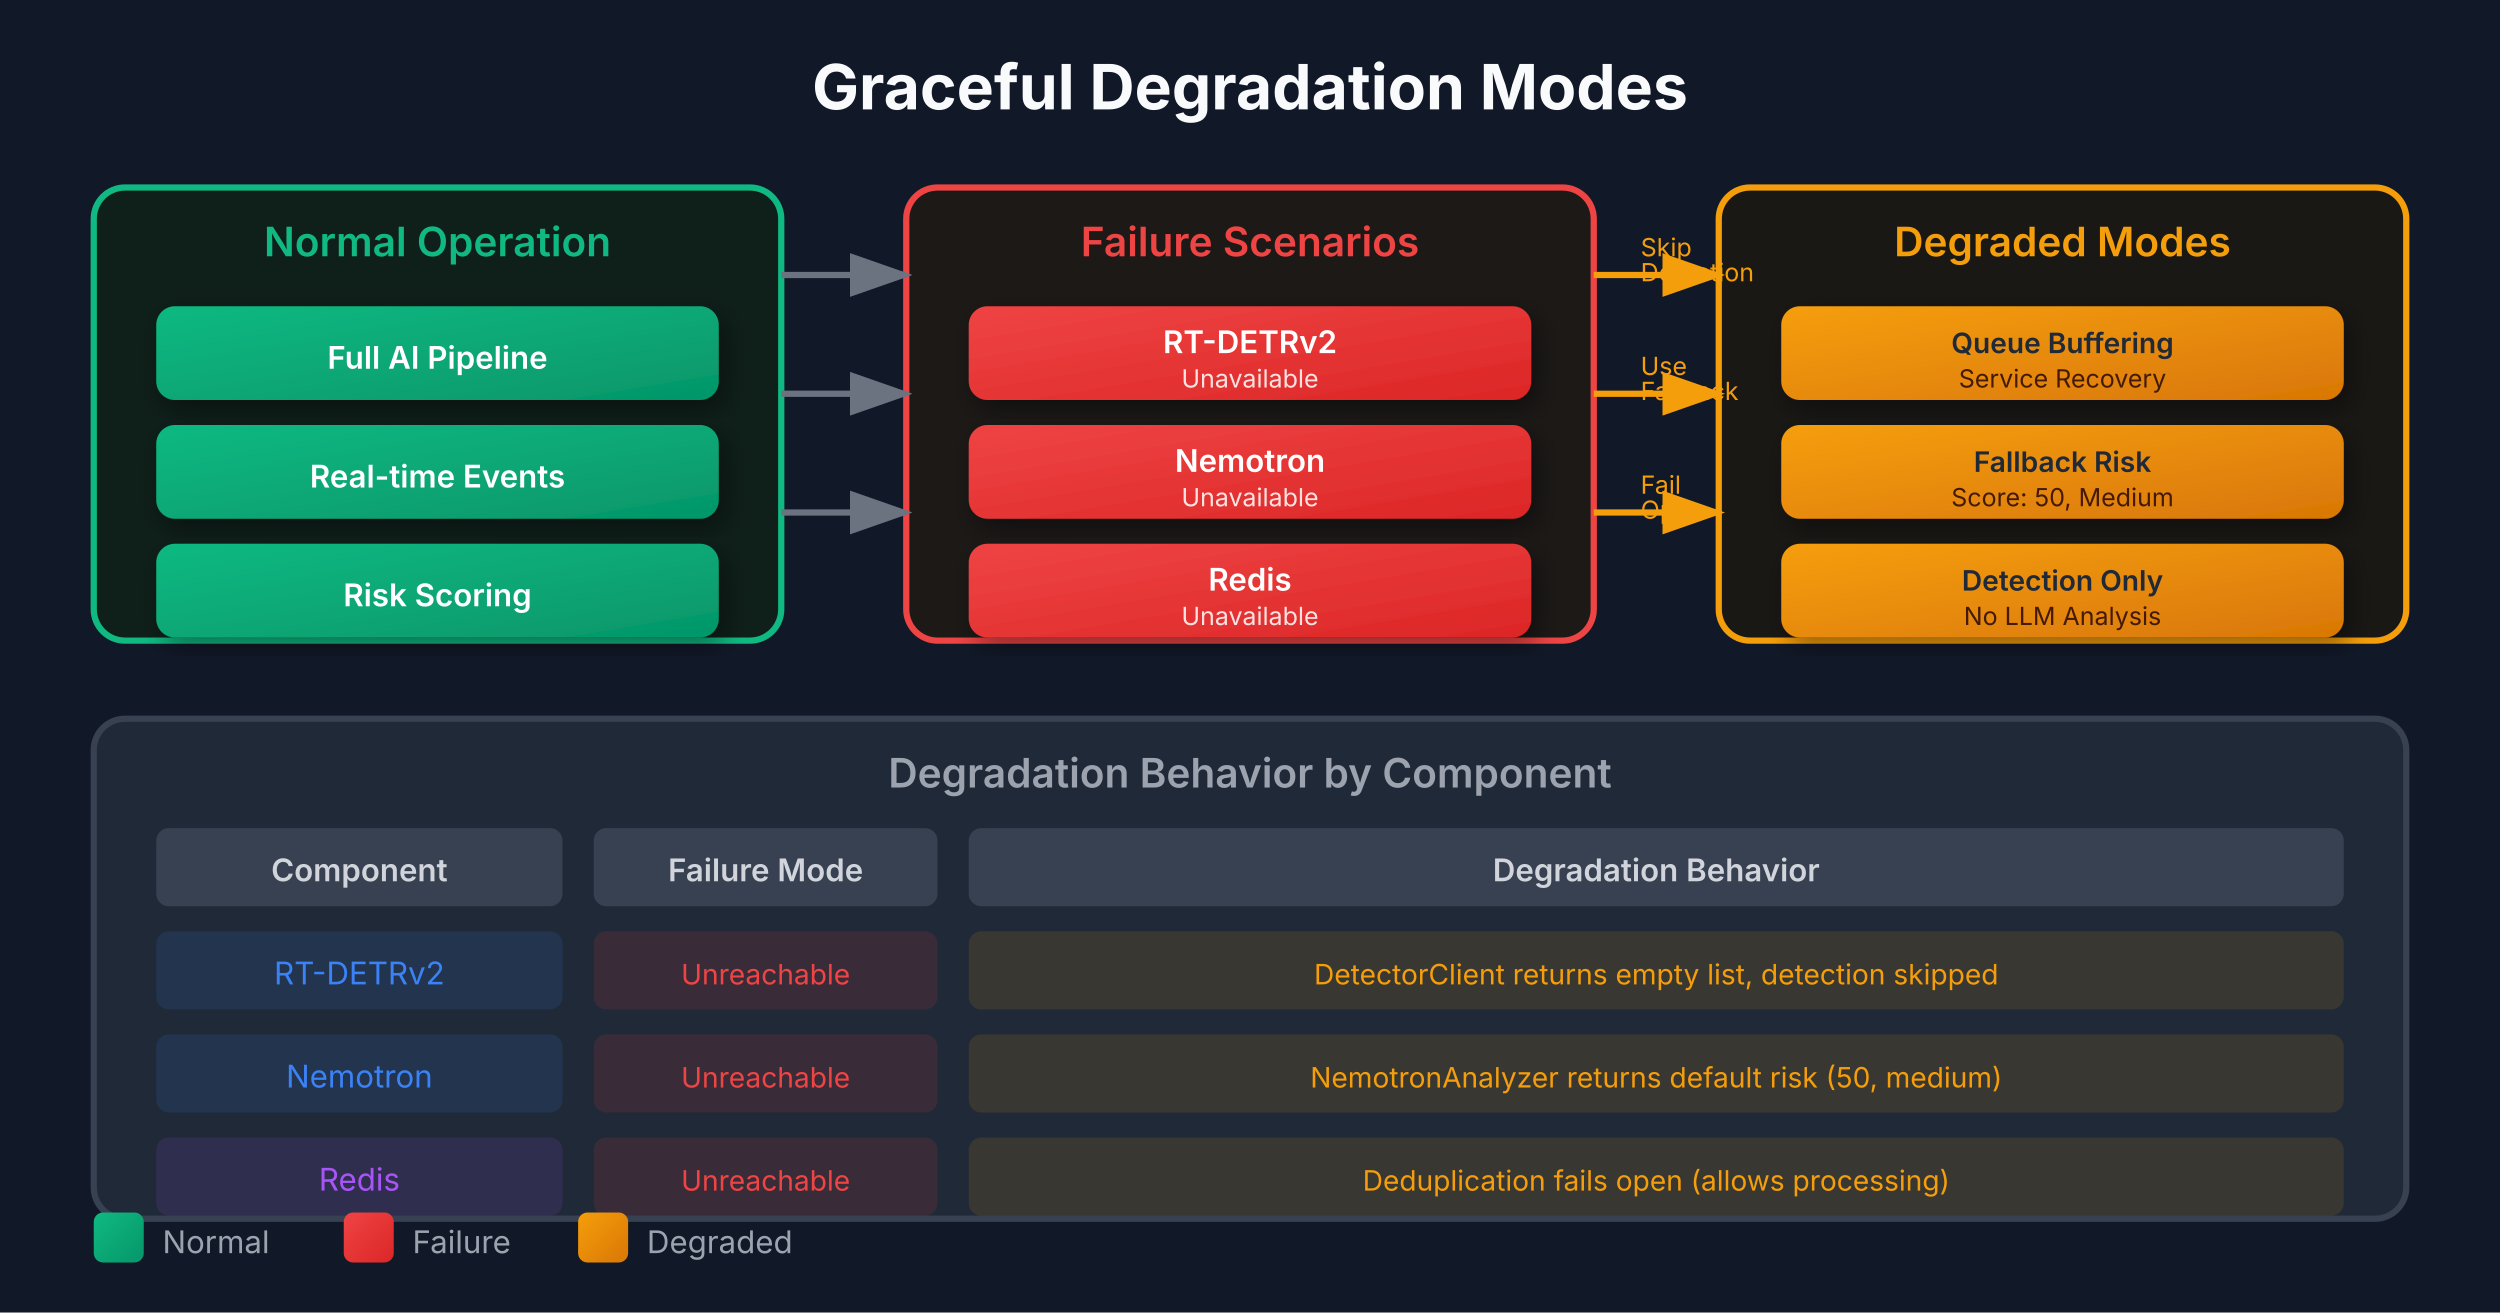
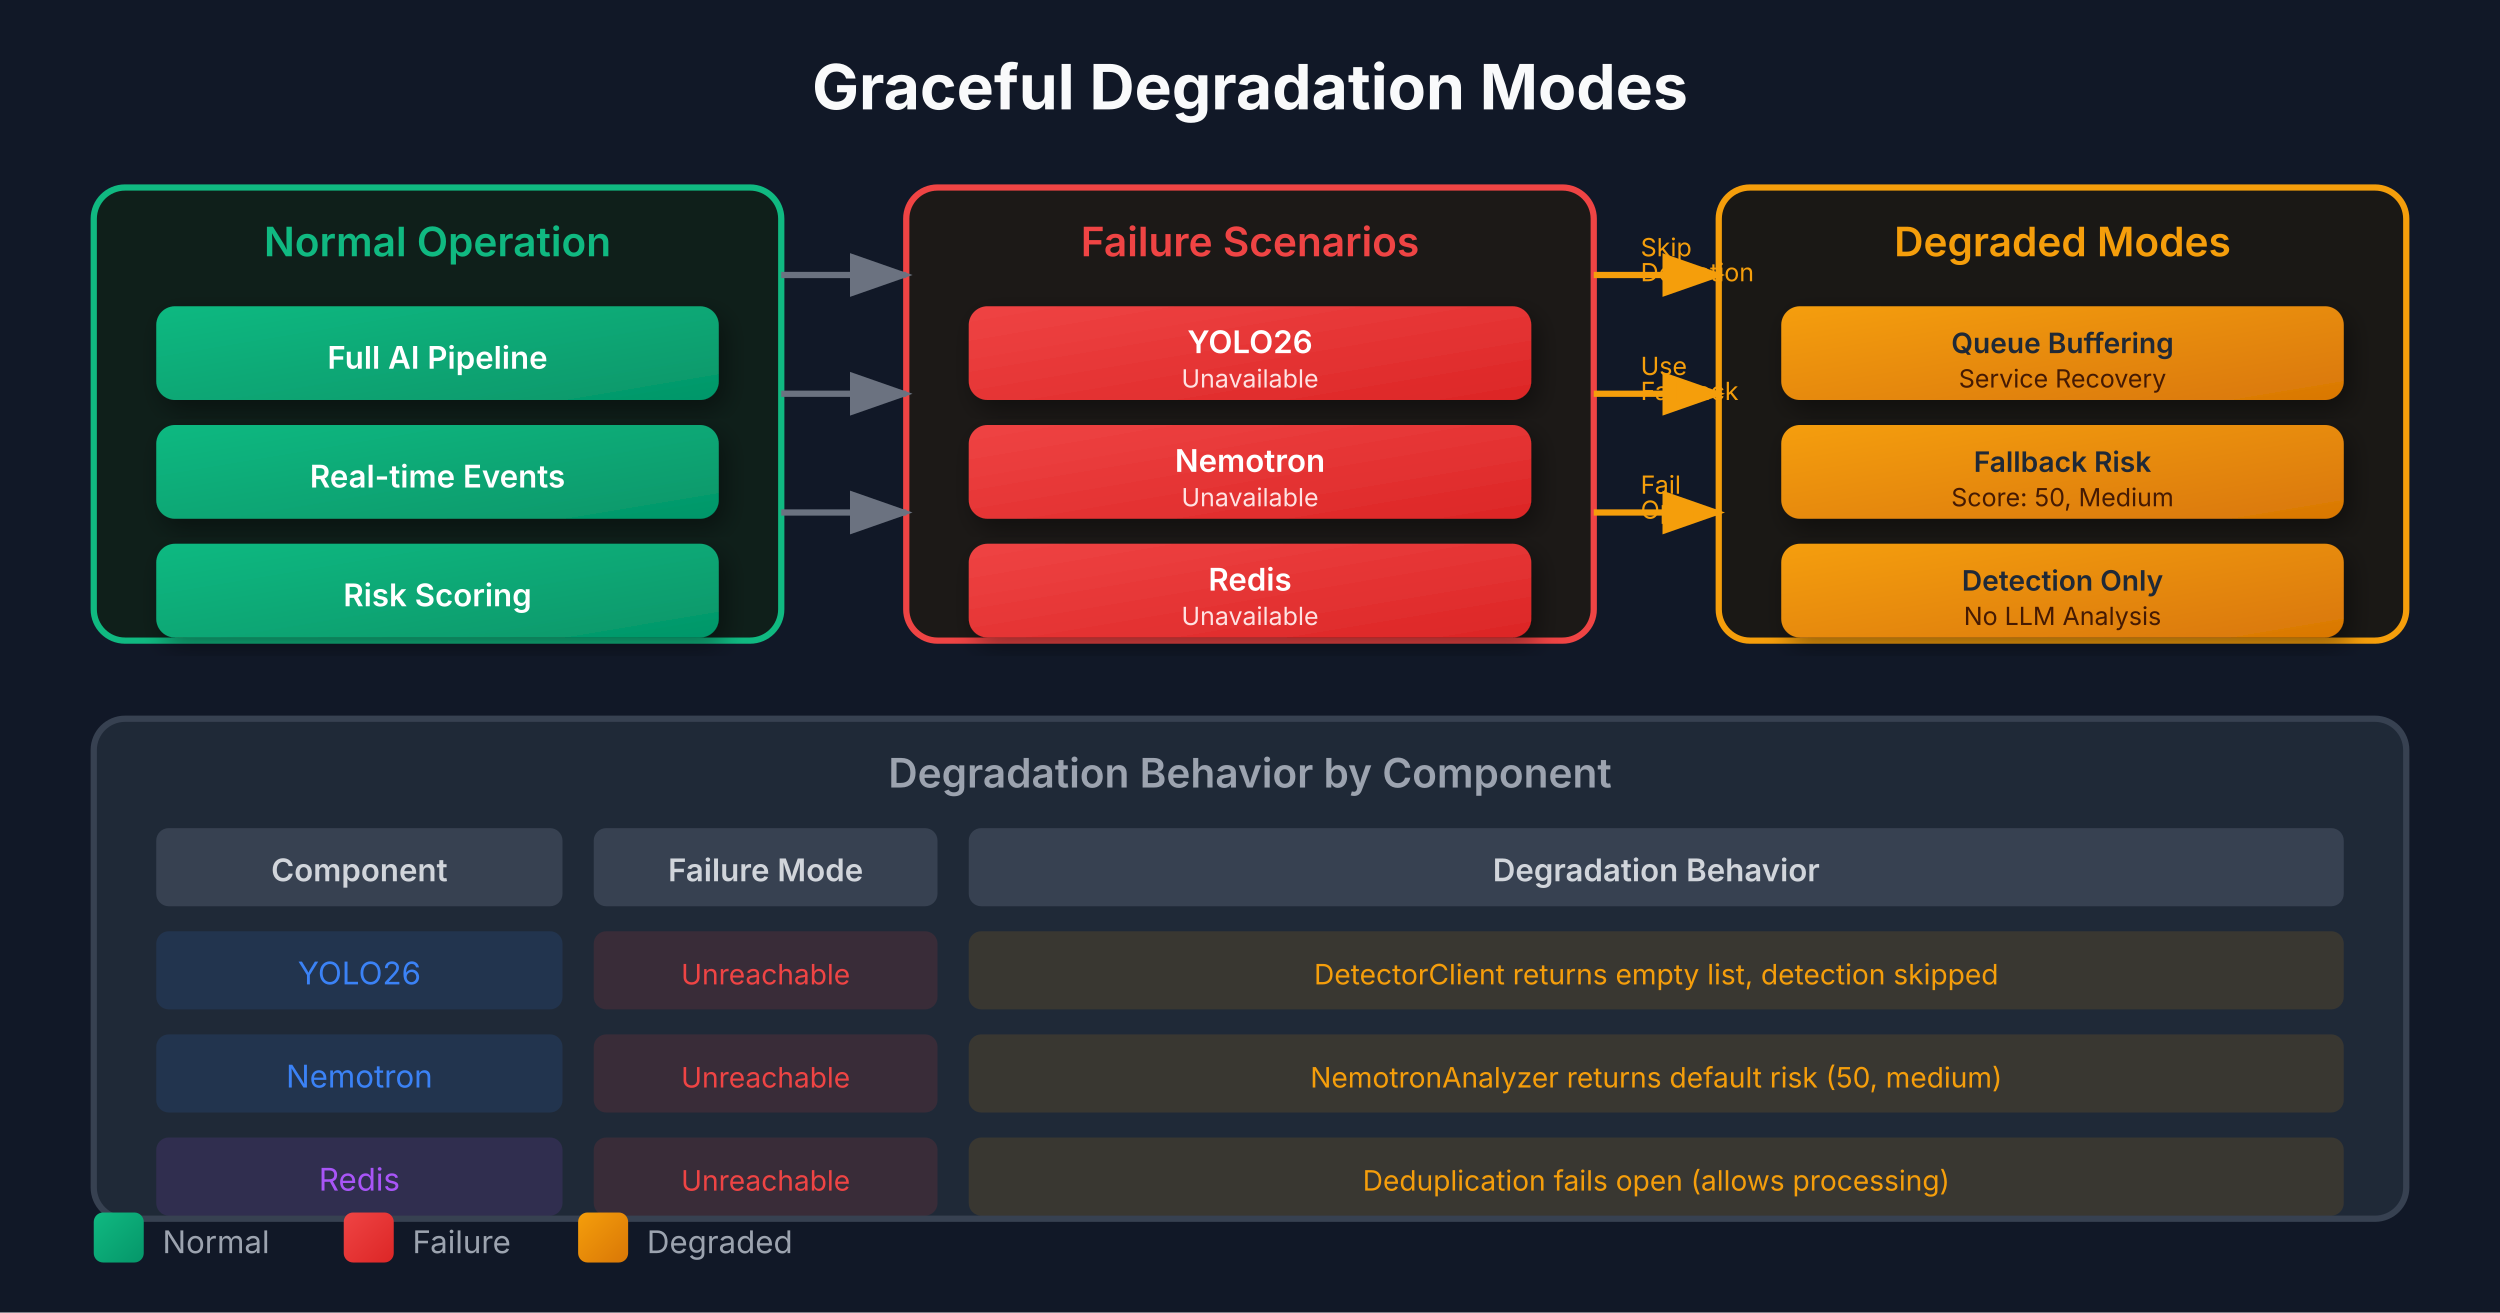
<svg xmlns="http://www.w3.org/2000/svg" viewBox="0 0 800 420" width="800" height="420">
  <defs>
    <linearGradient id="greenGradient" x1="0%" y1="0%" x2="100%" y2="100%">
      <stop offset="0%" style="stop-color:#10B981;stop-opacity:1" />
      <stop offset="100%" style="stop-color:#059669;stop-opacity:1" />
    </linearGradient>
    <linearGradient id="amberGradient" x1="0%" y1="0%" x2="100%" y2="100%">
      <stop offset="0%" style="stop-color:#F59E0B;stop-opacity:1" />
      <stop offset="100%" style="stop-color:#D97706;stop-opacity:1" />
    </linearGradient>
    <linearGradient id="redGradient" x1="0%" y1="0%" x2="100%" y2="100%">
      <stop offset="0%" style="stop-color:#EF4444;stop-opacity:1" />
      <stop offset="100%" style="stop-color:#DC2626;stop-opacity:1" />
    </linearGradient>
    <filter id="shadow" x="-20%" y="-20%" width="140%" height="140%">
      <feDropShadow dx="2" dy="3" stdDeviation="4" flood-color="#000" flood-opacity="0.4" />
    </filter>
    <marker id="arrowGray" markerWidth="10" markerHeight="7" refX="9" refY="3.5" orient="auto">
      <polygon points="0 0, 10 3.5, 0 7" fill="#6B7280" />
    </marker>
    <marker id="arrowAmber" markerWidth="10" markerHeight="7" refX="9" refY="3.5" orient="auto">
      <polygon points="0 0, 10 3.5, 0 7" fill="#F59E0B" />
    </marker>
  </defs>
  <rect width="800" height="420" fill="#111827" />
  <text x="400" y="35" text-anchor="middle" font-family="system-ui, -apple-system, sans-serif" font-size="20" font-weight="bold" fill="#F9FAFB">Graceful Degradation Modes</text>
  <g transform="translate(30, 60)">
    <rect x="0" y="0" width="220" height="145" rx="10" fill="#0F1F1A" stroke="#10B981" stroke-width="2" />
    <text x="110" y="22" text-anchor="middle" font-family="system-ui, -apple-system, sans-serif" font-size="13" font-weight="600" fill="#10B981">Normal Operation</text>
    <rect x="20" y="38" width="180" height="30" rx="6" fill="url(#greenGradient)" filter="url(#shadow)" />
    <text x="110" y="58" text-anchor="middle" font-family="system-ui, -apple-system, sans-serif" font-size="10" font-weight="600" fill="white">Full AI Pipeline</text>
    <rect x="20" y="76" width="180" height="30" rx="6" fill="url(#greenGradient)" filter="url(#shadow)" />
    <text x="110" y="96" text-anchor="middle" font-family="system-ui, -apple-system, sans-serif" font-size="10" font-weight="600" fill="white">Real-time Events</text>
    <rect x="20" y="114" width="180" height="30" rx="6" fill="url(#greenGradient)" filter="url(#shadow)" />
    <text x="110" y="134" text-anchor="middle" font-family="system-ui, -apple-system, sans-serif" font-size="10" font-weight="600" fill="white">Risk Scoring</text>
  </g>
  <g transform="translate(290, 60)">
    <rect x="0" y="0" width="220" height="145" rx="10" fill="#1C1917" stroke="#EF4444" stroke-width="2" />
    <text x="110" y="22" text-anchor="middle" font-family="system-ui, -apple-system, sans-serif" font-size="13" font-weight="600" fill="#EF4444">Failure Scenarios</text>
    <rect x="20" y="38" width="180" height="30" rx="6" fill="url(#redGradient)" filter="url(#shadow)" />
-     <text x="110" y="53" text-anchor="middle" font-family="system-ui, -apple-system, sans-serif" font-size="10" font-weight="600" fill="white">RT-DETRv2</text>
+     <text x="110" y="53" text-anchor="middle" font-family="system-ui, -apple-system, sans-serif" font-size="10" font-weight="600" fill="white">YOLO26</text>
    <text x="110" y="64" text-anchor="middle" font-family="system-ui, -apple-system, sans-serif" font-size="8" fill="#FEE2E2">Unavailable</text>
    <rect x="20" y="76" width="180" height="30" rx="6" fill="url(#redGradient)" filter="url(#shadow)" />
    <text x="110" y="91" text-anchor="middle" font-family="system-ui, -apple-system, sans-serif" font-size="10" font-weight="600" fill="white">Nemotron</text>
    <text x="110" y="102" text-anchor="middle" font-family="system-ui, -apple-system, sans-serif" font-size="8" fill="#FEE2E2">Unavailable</text>
    <rect x="20" y="114" width="180" height="30" rx="6" fill="url(#redGradient)" filter="url(#shadow)" />
    <text x="110" y="129" text-anchor="middle" font-family="system-ui, -apple-system, sans-serif" font-size="10" font-weight="600" fill="white">Redis</text>
    <text x="110" y="140" text-anchor="middle" font-family="system-ui, -apple-system, sans-serif" font-size="8" fill="#FEE2E2">Unavailable</text>
  </g>
  <g transform="translate(550, 60)">
    <rect x="0" y="0" width="220" height="145" rx="10" fill="#1A1815" stroke="#F59E0B" stroke-width="2" />
    <text x="110" y="22" text-anchor="middle" font-family="system-ui, -apple-system, sans-serif" font-size="13" font-weight="600" fill="#F59E0B">Degraded Modes</text>
    <rect x="20" y="38" width="180" height="30" rx="6" fill="url(#amberGradient)" filter="url(#shadow)" />
    <text x="110" y="53" text-anchor="middle" font-family="system-ui, -apple-system, sans-serif" font-size="9" font-weight="600" fill="#1F2937">Queue Buffering</text>
    <text x="110" y="64" text-anchor="middle" font-family="system-ui, -apple-system, sans-serif" font-size="8" fill="#451A03">Service Recovery</text>
    <rect x="20" y="76" width="180" height="30" rx="6" fill="url(#amberGradient)" filter="url(#shadow)" />
    <text x="110" y="91" text-anchor="middle" font-family="system-ui, -apple-system, sans-serif" font-size="9" font-weight="600" fill="#1F2937">Fallback Risk</text>
    <text x="110" y="102" text-anchor="middle" font-family="system-ui, -apple-system, sans-serif" font-size="8" fill="#451A03">Score: 50, Medium</text>
    <rect x="20" y="114" width="180" height="30" rx="6" fill="url(#amberGradient)" filter="url(#shadow)" />
    <text x="110" y="129" text-anchor="middle" font-family="system-ui, -apple-system, sans-serif" font-size="9" font-weight="600" fill="#1F2937">Detection Only</text>
    <text x="110" y="140" text-anchor="middle" font-family="system-ui, -apple-system, sans-serif" font-size="8" fill="#451A03">No LLM Analysis</text>
  </g>
  <line x1="250" y1="88" x2="290" y2="88" stroke="#6B7280" stroke-width="2" marker-end="url(#arrowGray)" />
  <line x1="250" y1="126" x2="290" y2="126" stroke="#6B7280" stroke-width="2" marker-end="url(#arrowGray)" />
  <line x1="250" y1="164" x2="290" y2="164" stroke="#6B7280" stroke-width="2" marker-end="url(#arrowGray)" />
  <line x1="510" y1="88" x2="550" y2="88" stroke="#F59E0B" stroke-width="2" marker-end="url(#arrowAmber)" />
  <line x1="510" y1="126" x2="550" y2="126" stroke="#F59E0B" stroke-width="2" marker-end="url(#arrowAmber)" />
  <line x1="510" y1="164" x2="550" y2="164" stroke="#F59E0B" stroke-width="2" marker-end="url(#arrowAmber)" />
  <text x="525" y="82" font-family="system-ui, -apple-system, sans-serif" font-size="8" fill="#F59E0B">Skip</text>
  <text x="525" y="90" font-family="system-ui, -apple-system, sans-serif" font-size="8" fill="#F59E0B">Detection</text>
  <text x="525" y="120" font-family="system-ui, -apple-system, sans-serif" font-size="8" fill="#F59E0B">Use</text>
  <text x="525" y="128" font-family="system-ui, -apple-system, sans-serif" font-size="8" fill="#F59E0B">Fallback</text>
  <text x="525" y="158" font-family="system-ui, -apple-system, sans-serif" font-size="8" fill="#F59E0B">Fail</text>
  <text x="525" y="166" font-family="system-ui, -apple-system, sans-serif" font-size="8" fill="#F59E0B">Open</text>
  <g transform="translate(30, 230)">
    <rect x="0" y="0" width="740" height="160" rx="10" fill="#1F2937" stroke="#374151" stroke-width="2" />
    <text x="370" y="22" text-anchor="middle" font-family="system-ui, -apple-system, sans-serif" font-size="13" font-weight="600" fill="#9CA3AF">Degradation Behavior by Component</text>
    <rect x="20" y="35" width="130" height="25" rx="4" fill="#374151" />
    <text x="85" y="52" text-anchor="middle" font-family="system-ui, -apple-system, sans-serif" font-size="10" font-weight="600" fill="#D1D5DB">Component</text>
    <rect x="160" y="35" width="110" height="25" rx="4" fill="#374151" />
    <text x="215" y="52" text-anchor="middle" font-family="system-ui, -apple-system, sans-serif" font-size="10" font-weight="600" fill="#D1D5DB">Failure Mode</text>
    <rect x="280" y="35" width="440" height="25" rx="4" fill="#374151" />
    <text x="500" y="52" text-anchor="middle" font-family="system-ui, -apple-system, sans-serif" font-size="10" font-weight="600" fill="#D1D5DB">Degradation Behavior</text>
    <rect x="20" y="68" width="130" height="25" rx="4" fill="#3B82F620" />
-     <text x="85" y="85" text-anchor="middle" font-family="system-ui, -apple-system, sans-serif" font-size="10" fill="#3B82F6">RT-DETRv2</text>
+     <text x="85" y="85" text-anchor="middle" font-family="system-ui, -apple-system, sans-serif" font-size="10" fill="#3B82F6">YOLO26</text>
    <rect x="160" y="68" width="110" height="25" rx="4" fill="#EF444420" />
    <text x="215" y="85" text-anchor="middle" font-family="system-ui, -apple-system, sans-serif" font-size="9" fill="#EF4444">Unreachable</text>
    <rect x="280" y="68" width="440" height="25" rx="4" fill="#F59E0B20" />
    <text x="500" y="85" text-anchor="middle" font-family="system-ui, -apple-system, sans-serif" font-size="9" fill="#F59E0B">DetectorClient returns empty list, detection skipped</text>
    <rect x="20" y="101" width="130" height="25" rx="4" fill="#3B82F620" />
    <text x="85" y="118" text-anchor="middle" font-family="system-ui, -apple-system, sans-serif" font-size="10" fill="#3B82F6">Nemotron</text>
    <rect x="160" y="101" width="110" height="25" rx="4" fill="#EF444420" />
    <text x="215" y="118" text-anchor="middle" font-family="system-ui, -apple-system, sans-serif" font-size="9" fill="#EF4444">Unreachable</text>
    <rect x="280" y="101" width="440" height="25" rx="4" fill="#F59E0B20" />
    <text x="500" y="118" text-anchor="middle" font-family="system-ui, -apple-system, sans-serif" font-size="9" fill="#F59E0B">NemotronAnalyzer returns default risk (50, medium)</text>
    <rect x="20" y="134" width="130" height="25" rx="4" fill="#A855F720" />
    <text x="85" y="151" text-anchor="middle" font-family="system-ui, -apple-system, sans-serif" font-size="10" fill="#A855F7">Redis</text>
    <rect x="160" y="134" width="110" height="25" rx="4" fill="#EF444420" />
    <text x="215" y="151" text-anchor="middle" font-family="system-ui, -apple-system, sans-serif" font-size="9" fill="#EF4444">Unreachable</text>
    <rect x="280" y="134" width="440" height="25" rx="4" fill="#F59E0B20" />
    <text x="500" y="151" text-anchor="middle" font-family="system-ui, -apple-system, sans-serif" font-size="9" fill="#F59E0B">Deduplication fails open (allows processing)</text>
  </g>
  <g transform="translate(30, 400)">
    <rect x="0" y="-12" width="16" height="16" rx="3" fill="url(#greenGradient)" />
    <text x="22" y="1" font-family="system-ui, -apple-system, sans-serif" font-size="10" fill="#9CA3AF">Normal</text>
    <rect x="80" y="-12" width="16" height="16" rx="3" fill="url(#redGradient)" />
    <text x="102" y="1" font-family="system-ui, -apple-system, sans-serif" font-size="10" fill="#9CA3AF">Failure</text>
    <rect x="155" y="-12" width="16" height="16" rx="3" fill="url(#amberGradient)" />
    <text x="177" y="1" font-family="system-ui, -apple-system, sans-serif" font-size="10" fill="#9CA3AF">Degraded</text>
  </g>
</svg>
